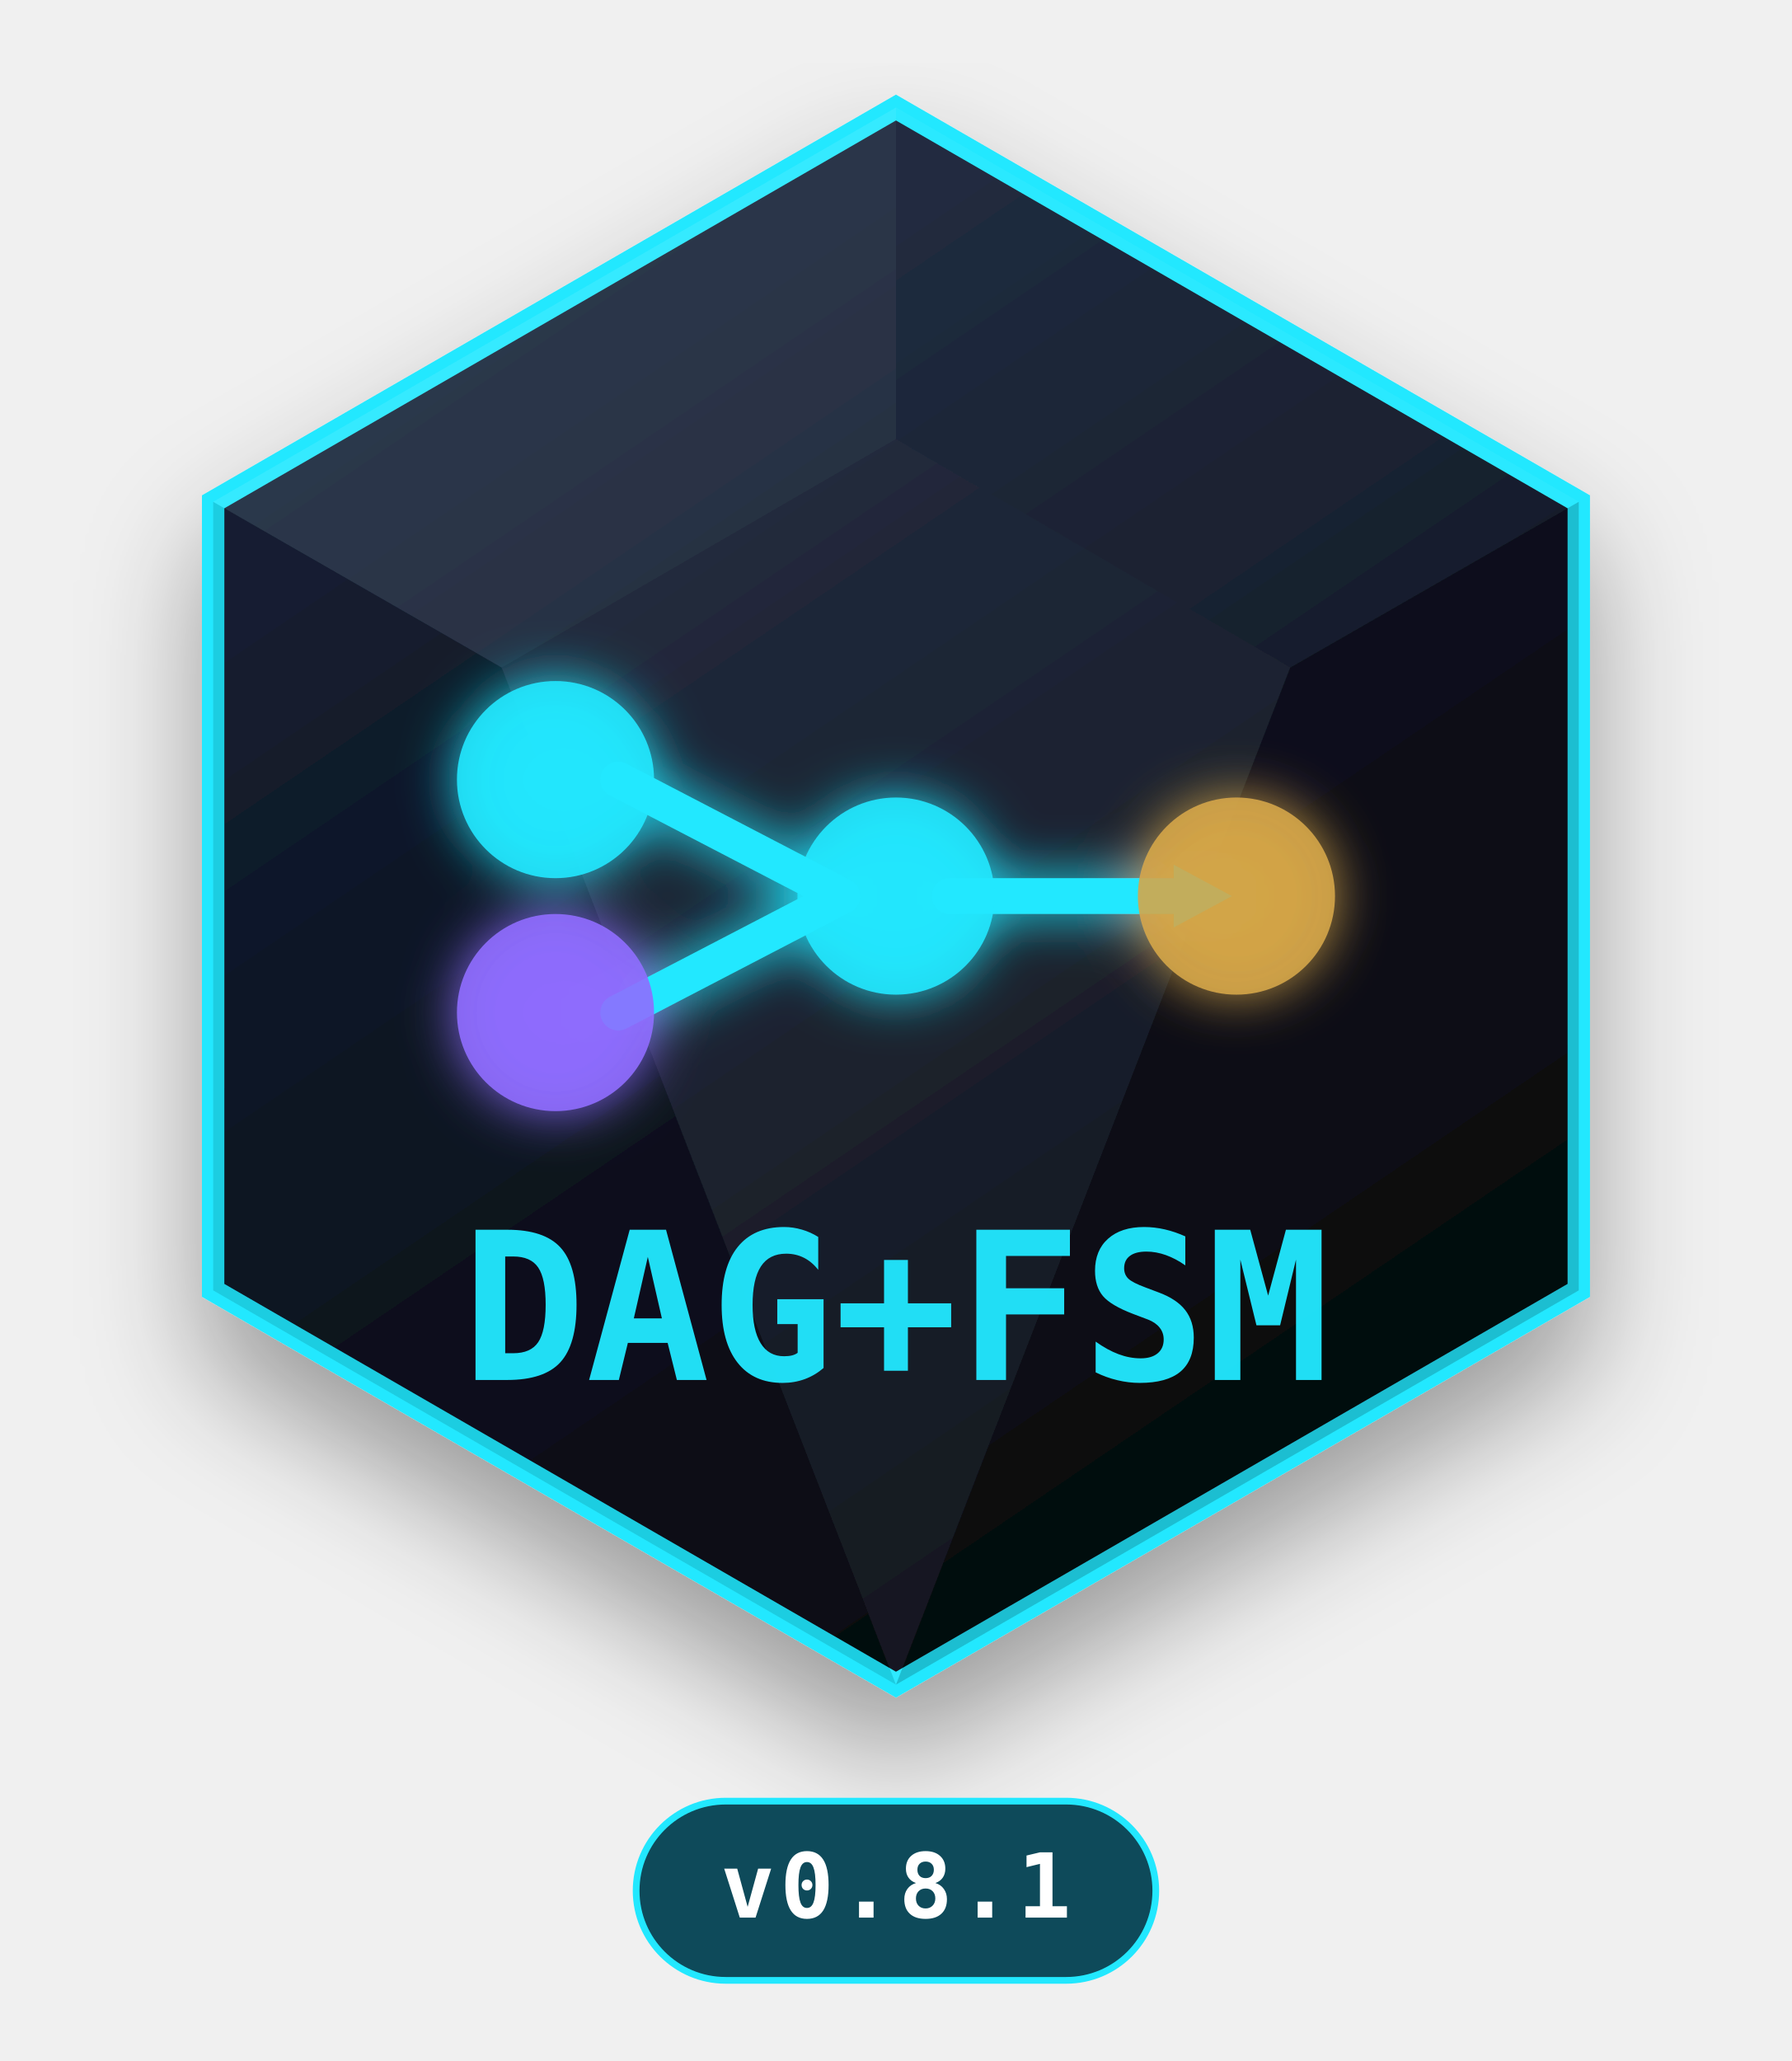
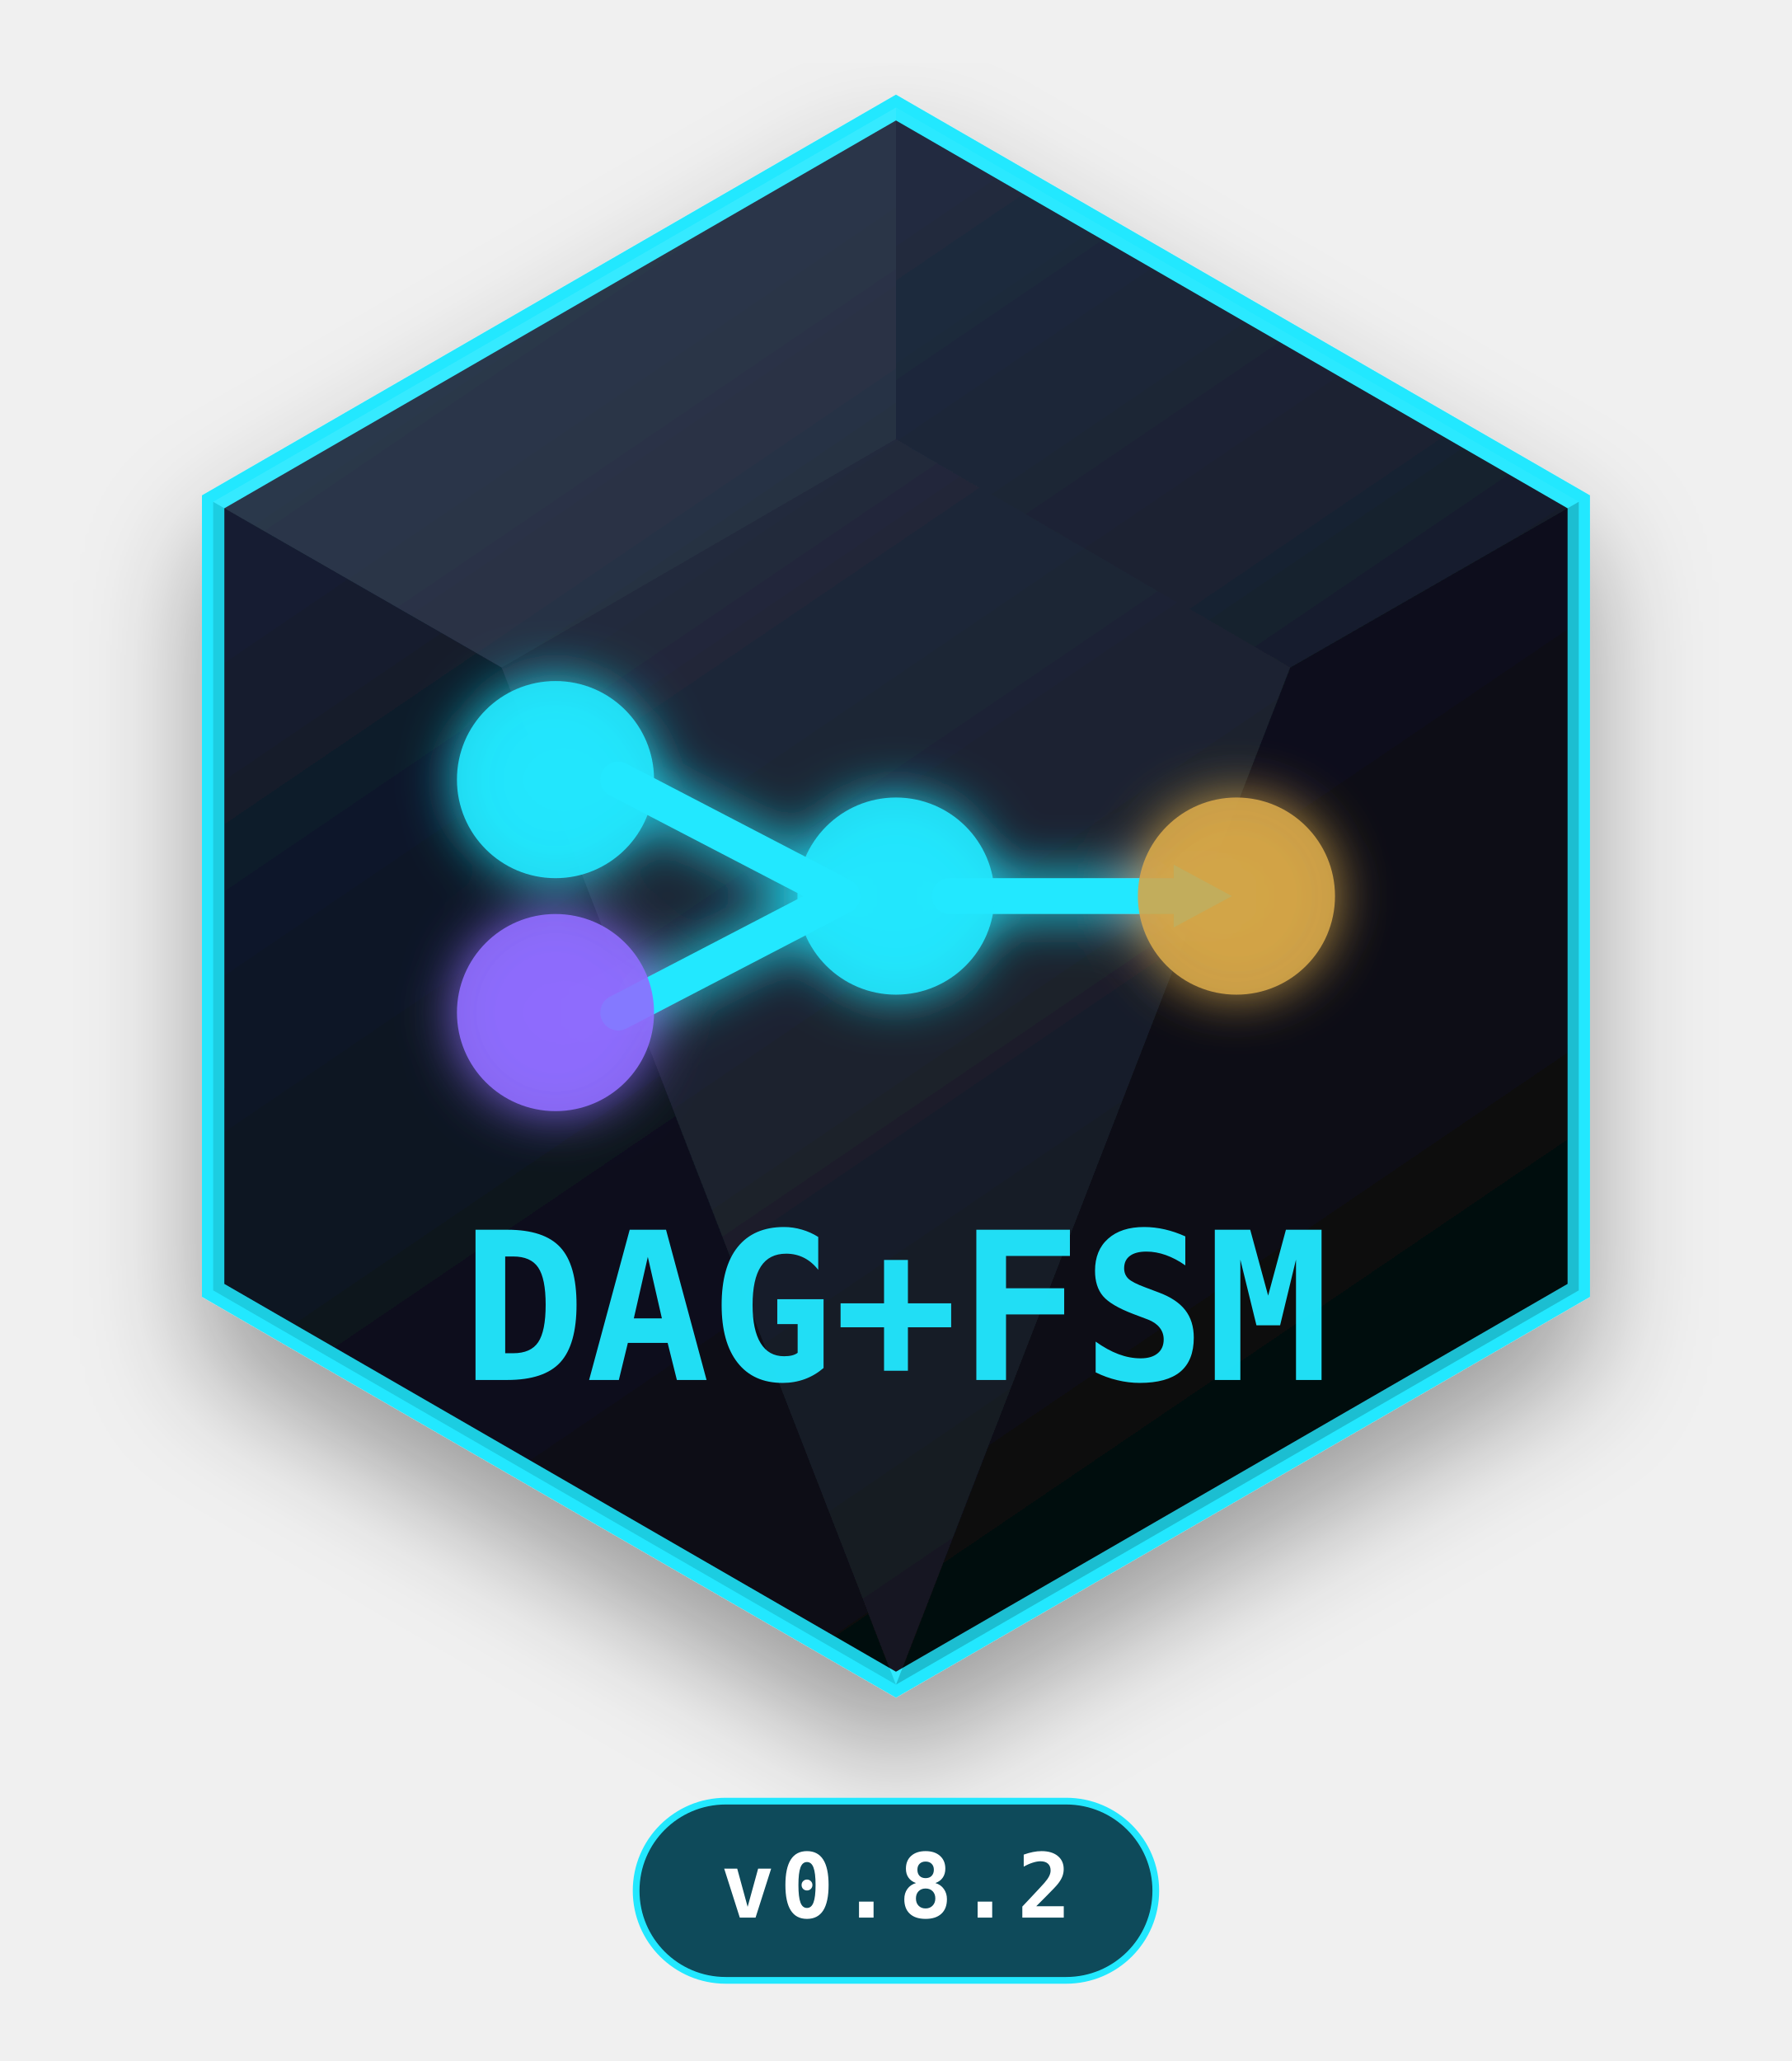
- <svg xmlns="http://www.w3.org/2000/svg" viewBox="0 0 400 460" role="img" aria-label="Dagonizer v0.8.1">
+ <svg xmlns="http://www.w3.org/2000/svg" viewBox="0 0 400 460" role="img" aria-label="Dagonizer v0.8.2">
  <defs>
    <linearGradient id="facetNavy" x1="86" y1="32" x2="314" y2="368" gradientUnits="userSpaceOnUse">
      <stop offset="0" stop-color="#1a2840" />
      <stop offset="0.48" stop-color="#0e1525" />
      <stop offset="1" stop-color="#04060a" />
    </linearGradient>
    <linearGradient id="facetTeal" x1="86" y1="32" x2="314" y2="368" gradientUnits="userSpaceOnUse">
      <stop offset="0" stop-color="#5ef5ff" />
      <stop offset="0.52" stop-color="#22e8ff" />
      <stop offset="1" stop-color="#0bb8cc" />
    </linearGradient>
    <filter id="nodeShadow" x="-35%" y="-35%" width="170%" height="170%">
      <feDropShadow dx="0" dy="14" stdDeviation="13" flood-color="#000000" flood-opacity="0.35" />
    </filter>
    <filter id="glowTeal" x="-30%" y="-30%" width="160%" height="160%">
      <feGaussianBlur stdDeviation="6" result="blur" />
      <feMerge>
        <feMergeNode in="blur" />
        <feMergeNode in="SourceGraphic" />
      </feMerge>
    </filter>
    <style>
      .round { stroke-linecap: round; stroke-linejoin: round; }
      .monoText { font-family: ui-monospace, SFMono-Regular, Menlo, Monaco, Consolas, monospace; font-weight: 900; }
      .version { font-family: ui-monospace, "SF Mono", Menlo, Consolas, monospace; font-weight: 700; letter-spacing: 0.06em; fill: #ffffff; }
    </style>
  </defs>
  <g id="dagonizer-node">
    <g id="node-body" filter="url(#nodeShadow)">
      <path id="node-base" d="M200 24 L352.42 112 L352.42 288 L200 376 L47.58 288 L47.58 112 Z" fill="url(#facetNavy)" stroke="#22e8ff" stroke-width="5" />
      <path id="facet-top-left" d="M200 24 L47.58 112 L112 149 L200 98 Z" fill="#FFFFFF" opacity="0.09" />
      <path id="facet-top-right" d="M200 24 L352.42 112 L288 149 L200 98 Z" fill="#FFFFFF" opacity="0.05" />
      <path id="facet-lower-left" d="M47.58 112 L112 149 L200 376 L47.58 288 Z" fill="#000000" opacity="0.12" />
      <path id="facet-lower-right" d="M352.42 112 L288 149 L200 376 L352.42 288 Z" fill="#000000" opacity="0.18" />
      <path id="facet-center" d="M112 149 L200 98 L288 149 L200 376 Z" fill="#FFFFFF" opacity="0.06" />
    </g>
    <g id="dag-glyph" filter="url(#glowTeal)">
      <line x1="138" y1="174" x2="188" y2="200" stroke="#22e8ff" stroke-width="8" class="round" />
      <line x1="138" y1="226" x2="188" y2="200" stroke="#22e8ff" stroke-width="8" class="round" />
      <line x1="212" y1="200" x2="262" y2="200" stroke="#22e8ff" stroke-width="8" class="round" />
      <polygon points="262,193 275,200 262,207" fill="#22e8ff" />
      <circle cx="124" cy="174" r="22" fill="#22e8ff" opacity="0.90" />
      <circle cx="124" cy="226" r="22" fill="#8f6dff" opacity="0.90" />
      <circle cx="200" cy="200" r="22" fill="#22e8ff" opacity="0.90" />
      <circle cx="276" cy="200" r="22" fill="#d4a649" opacity="0.90" />
    </g>
    <text class="monoText" x="200" y="308" text-anchor="middle" font-size="46" fill="#22e8ff" opacity="0.95">DAG+FSM</text>
  </g>
  <rect x="142" y="402" width="116" height="40" rx="20" fill="#0e4a5a" stroke="#22e8ff" stroke-width="1.5" />
-   <text class="version" x="200" y="428" text-anchor="middle" font-size="20">v0.8.1</text>
+   <text class="version" x="200" y="428" text-anchor="middle" font-size="20">v0.8.2</text>
</svg>
